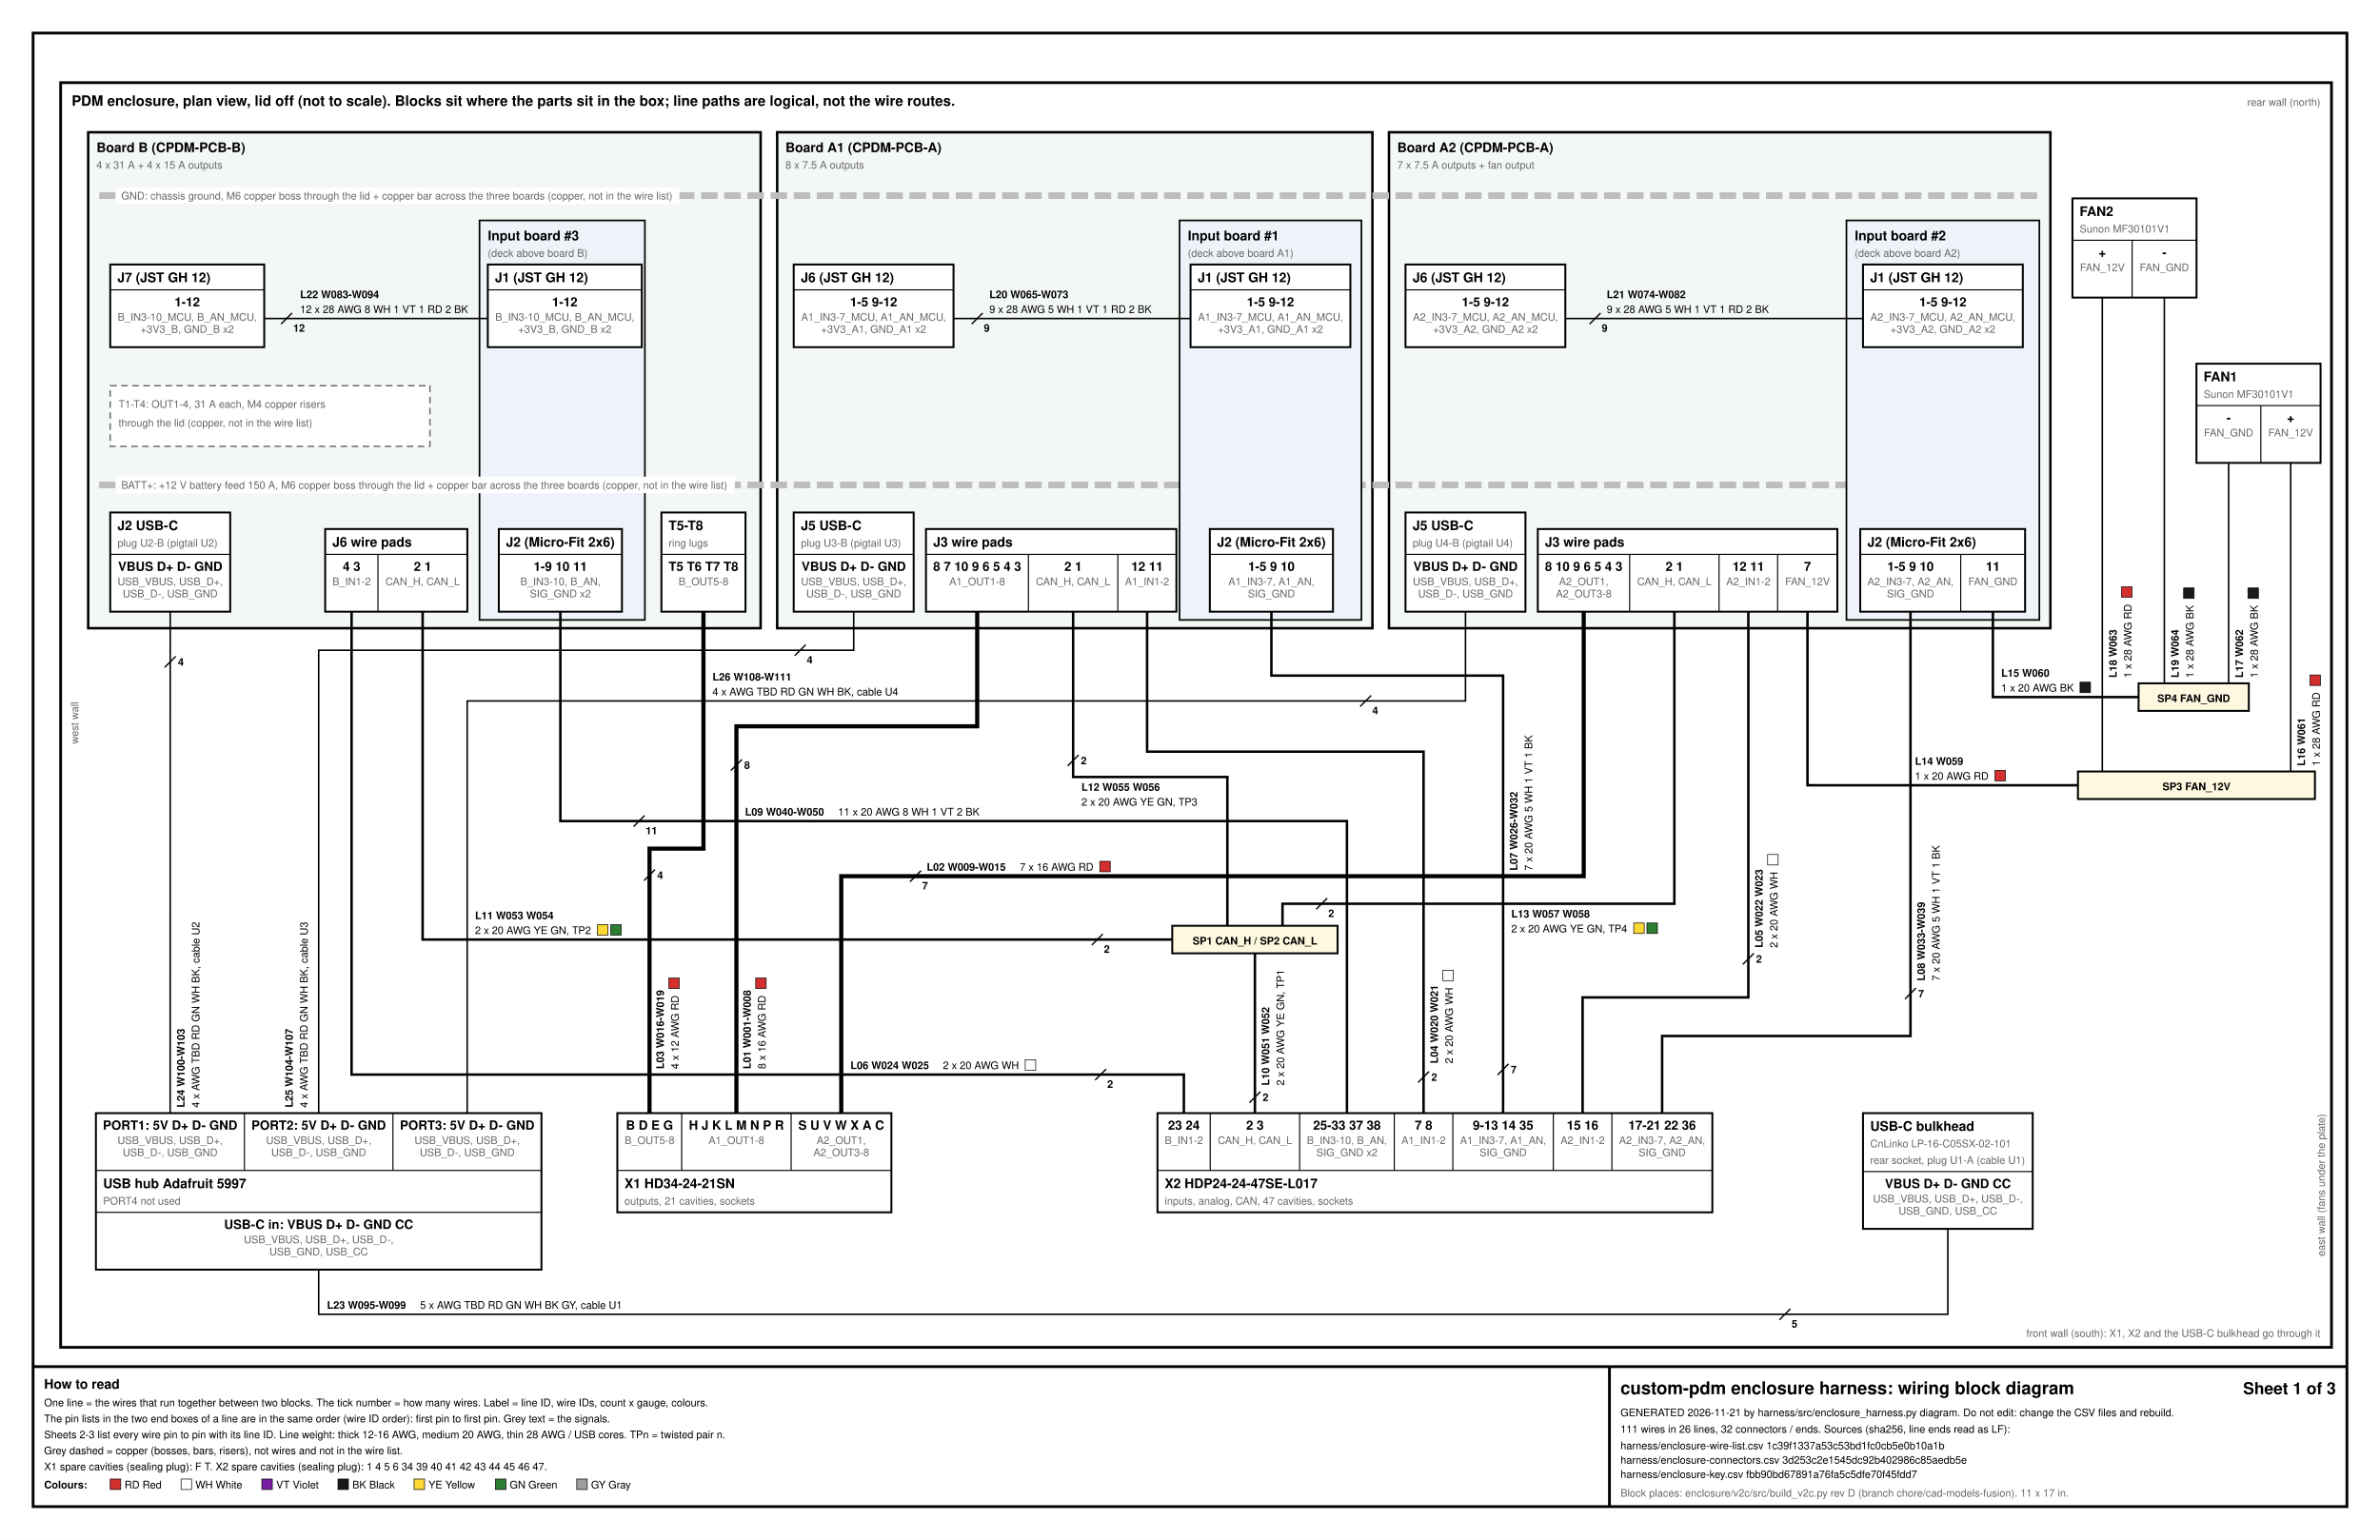
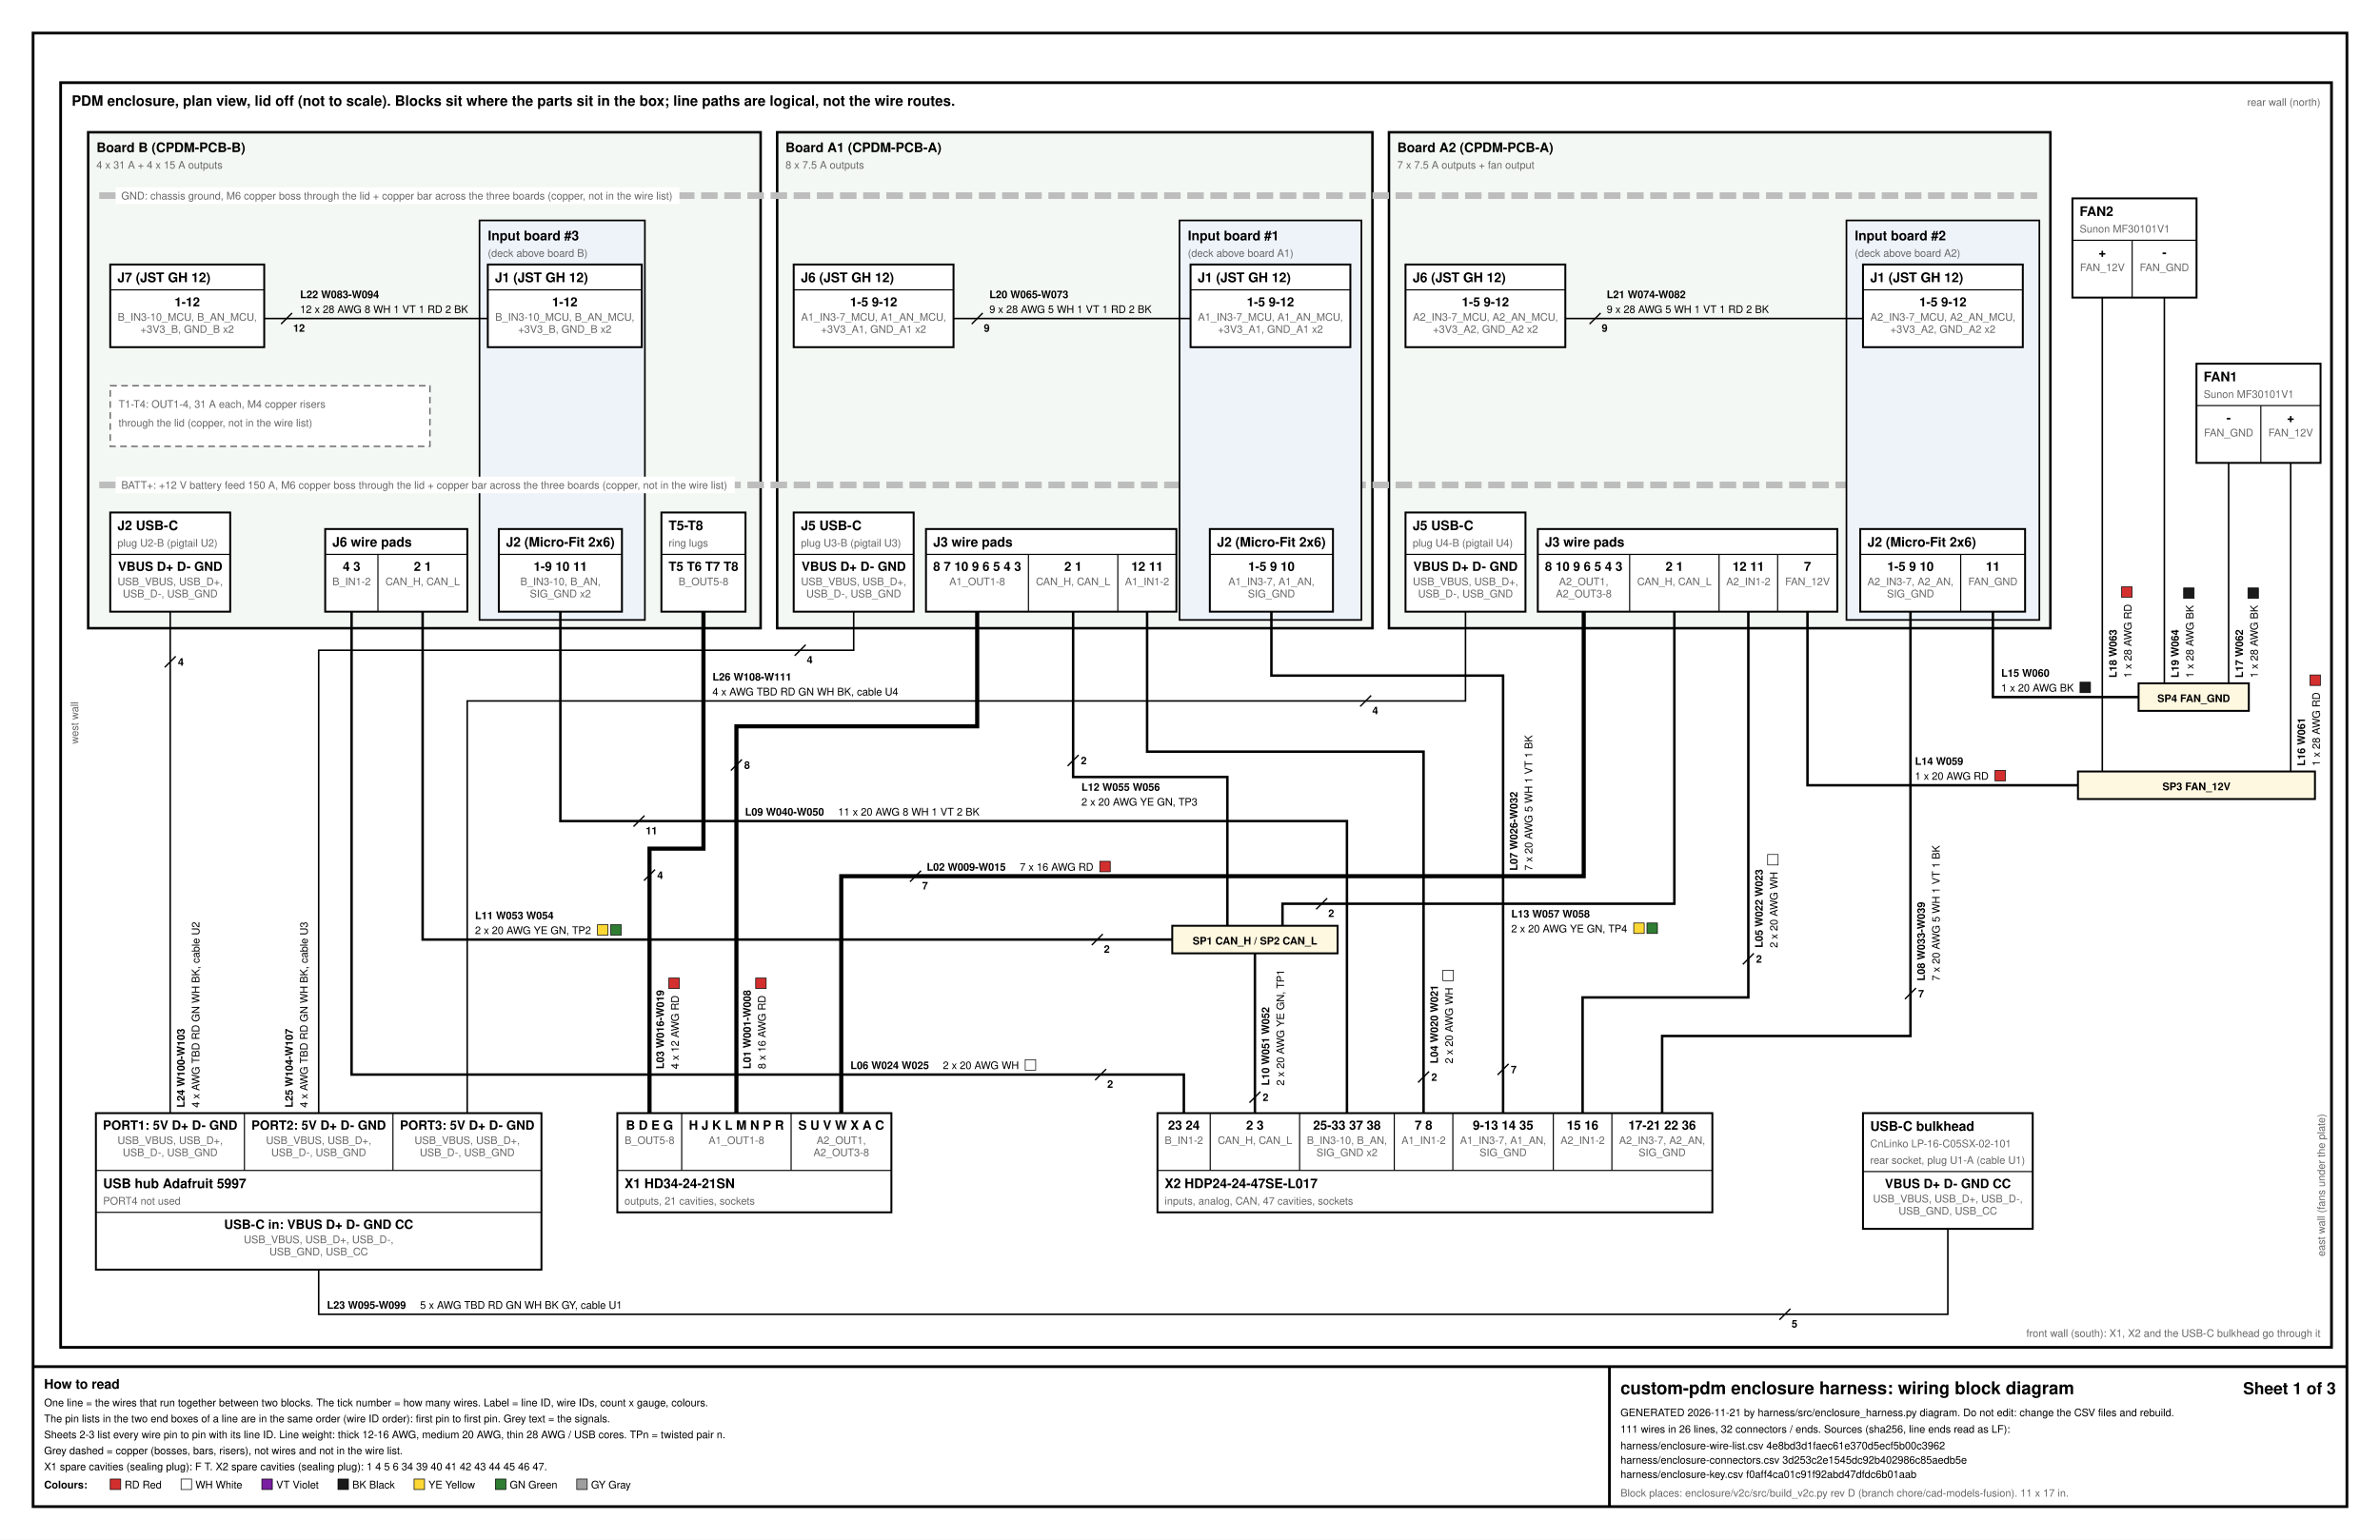
<svg xmlns="http://www.w3.org/2000/svg" width="17in" height="11in" viewBox="0 0 431.8 279.4" font-family="Helvetica, Arial, sans-serif">
  <rect x="0" y="0" width="431.8" height="279.4" fill="#ffffff" />
  <rect x="11" y="15" width="412" height="229.5" fill="none" stroke="#000000" stroke-width="0.5" />
  <text x="13" y="19.2" font-size="2.6" font-weight="bold">PDM enclosure, plan view, lid off (not to scale). Blocks sit where the parts sit in the box; line paths are logical, not the wire routes.</text>
  <text x="421" y="19.2" font-size="1.9" text-anchor="end" fill="#666666">rear wall (north)</text>
  <text x="421" y="242.6" font-size="1.9" text-anchor="end" fill="#666666">front wall (south): X1, X2 and the USB-C bulkhead go through it</text>
  <text x="14.2" y="135" font-size="1.9" fill="#666666" transform="rotate(-90 14.2 135)">west wall</text>
  <text x="421.8" y="228" font-size="1.9" fill="#666666" transform="rotate(-90 421.8 228)">east wall (fans under the plate)</text>
  <rect x="16" y="24" width="122" height="90" fill="#f4f8f4" stroke="#000000" stroke-width="0.45" />
  <text x="17.5" y="27.6" font-size="2.4" font-weight="bold">Board B (CPDM-PCB-B)</text>
  <text x="17.5" y="30.6" font-size="1.9" fill="#666666">4 x 31 A + 4 x 15 A outputs</text>
  <rect x="141" y="24" width="108" height="90" fill="#f4f8f4" stroke="#000000" stroke-width="0.45" />
  <text x="142.5" y="27.6" font-size="2.4" font-weight="bold">Board A1 (CPDM-PCB-A)</text>
  <text x="142.5" y="30.6" font-size="1.9" fill="#666666">8 x 7.5 A outputs</text>
  <rect x="252" y="24" width="120" height="90" fill="#f4f8f4" stroke="#000000" stroke-width="0.45" />
  <text x="253.5" y="27.6" font-size="2.4" font-weight="bold">Board A2 (CPDM-PCB-A)</text>
  <text x="253.5" y="30.6" font-size="1.9" fill="#666666">7 x 7.5 A outputs + fan output</text>
  <polyline points="18,35.5 370,35.5" fill="none" stroke="#bdbdbd" stroke-width="1.2" stroke-dasharray="3 1.2" />
  <polyline points="18,88 370,88" fill="none" stroke="#bdbdbd" stroke-width="1.2" stroke-dasharray="3 1.2" />
  <rect x="87" y="40" width="30" height="72.5" fill="#eef3fa" stroke="#000000" stroke-width="0.3" />
  <text x="88.5" y="43.6" font-size="2.4" font-weight="bold">Input board #3</text>
  <text x="88.5" y="46.6" font-size="1.9" fill="#666666">(deck above board B)</text>
  <rect x="214" y="40" width="33" height="72.5" fill="#eef3fa" stroke="#000000" stroke-width="0.3" />
  <text x="215.5" y="43.6" font-size="2.4" font-weight="bold">Input board #1</text>
  <text x="215.5" y="46.6" font-size="1.9" fill="#666666">(deck above board A1)</text>
  <rect x="335" y="40" width="35" height="72.5" fill="#eef3fa" stroke="#000000" stroke-width="0.3" />
  <text x="336.5" y="43.6" font-size="2.4" font-weight="bold">Input board #2</text>
  <text x="336.5" y="46.6" font-size="1.9" fill="#666666">(deck above board A2)</text>
  <rect x="21" y="34" width="102.269" height="3" fill="#ffffff" />
  <text x="22" y="36.2" font-size="1.9" fill="#666666">GND: chassis ground, M6 copper boss through the lid + copper bar across the three boards (copper, not in the wire list)</text>
  <rect x="21" y="86.5" width="112.308" height="3" fill="#ffffff" />
  <text x="22" y="88.7" font-size="1.9" fill="#666666">BATT+: +12 V battery feed 150 A, M6 copper boss through the lid + copper bar across the three boards (copper, not in the wire list)</text>
  <rect x="20" y="70" width="58" height="11" fill="#ffffff" stroke="#666666" stroke-width="0.25" stroke-dasharray="1.2 0.8" />
  <text x="21.5" y="74" font-size="1.9" fill="#666666">T1-T4: OUT1-4, 31 A each, M4 copper risers</text>
  <text x="21.5" y="77.4" font-size="1.9" fill="#666666">through the lid (copper, not in the wire list)</text>
  <rect x="20" y="93" width="21.765" height="18" fill="#ffffff" stroke="#000000" stroke-width="0.35" />
  <text x="21.3" y="96.2" font-size="2.4" font-weight="bold">J2 USB-C</text>
  <text x="21.3" y="99.2" font-size="1.9" fill="#666666">plug U2-B (pigtail U2)</text>
  <polyline points="20,100.6 41.765,100.6" fill="none" stroke="#000000" stroke-width="0.2" />
  <text x="30.883" y="103.6" font-size="2.3" text-anchor="middle" font-weight="bold">VBUS D+ D- GND</text>
  <text x="30.883" y="106.2" font-size="1.9" text-anchor="middle" fill="#666666">USB_VBUS, USB_D+,</text>
  <text x="30.883" y="108.4" font-size="1.9" text-anchor="middle" fill="#666666">USB_D-, USB_GND</text>
  <rect x="59" y="96" width="25.788" height="15" fill="#ffffff" stroke="#000000" stroke-width="0.35" />
  <text x="60.3" y="99.2" font-size="2.4" font-weight="bold">J6 wire pads</text>
  <polyline points="59,100.6 84.788,100.6" fill="none" stroke="#000000" stroke-width="0.2" />
  <text x="63.785" y="103.6" font-size="2.3" text-anchor="middle" font-weight="bold">4 3</text>
  <text x="63.785" y="106.2" font-size="1.9" text-anchor="middle" fill="#666666">B_IN1-2</text>
  <polyline points="68.569,100.6 68.569,111" fill="none" stroke="#000000" stroke-width="0.2" />
  <text x="76.679" y="103.6" font-size="2.3" text-anchor="middle" font-weight="bold">2 1</text>
  <text x="76.679" y="106.2" font-size="1.9" text-anchor="middle" fill="#666666">CAN_H, CAN_L</text>
  <rect x="20" y="48" width="27.938" height="15" fill="#ffffff" stroke="#000000" stroke-width="0.35" />
  <text x="21.3" y="51.2" font-size="2.4" font-weight="bold">J7 (JST GH 12)</text>
  <polyline points="20,52.6 47.938,52.6" fill="none" stroke="#000000" stroke-width="0.2" />
  <text x="33.969" y="55.6" font-size="2.3" text-anchor="middle" font-weight="bold">1-12</text>
  <text x="33.969" y="58.2" font-size="1.9" text-anchor="middle" fill="#666666">B_IN3-10_MCU, B_AN_MCU,</text>
  <text x="33.969" y="60.4" font-size="1.9" text-anchor="middle" fill="#666666">+3V3_B, GND_B x2</text>
  <rect x="88.5" y="48" width="27.938" height="15" fill="#ffffff" stroke="#000000" stroke-width="0.35" />
  <text x="89.8" y="51.2" font-size="2.4" font-weight="bold">J1 (JST GH 12)</text>
  <polyline points="88.5,52.6 116.438,52.6" fill="none" stroke="#000000" stroke-width="0.2" />
  <text x="102.469" y="55.6" font-size="2.3" text-anchor="middle" font-weight="bold">1-12</text>
  <text x="102.469" y="58.2" font-size="1.9" text-anchor="middle" fill="#666666">B_IN3-10_MCU, B_AN_MCU,</text>
  <text x="102.469" y="60.4" font-size="1.9" text-anchor="middle" fill="#666666">+3V3_B, GND_B x2</text>
  <rect x="90.5" y="96" width="22.338" height="15" fill="#ffffff" stroke="#000000" stroke-width="0.35" />
  <text x="91.8" y="99.2" font-size="2.4" font-weight="bold">J2 (Micro-Fit 2x6)</text>
  <polyline points="90.5,100.6 112.838,100.6" fill="none" stroke="#000000" stroke-width="0.2" />
  <text x="101.669" y="103.6" font-size="2.3" text-anchor="middle" font-weight="bold">1-9 10 11</text>
  <text x="101.669" y="106.2" font-size="1.9" text-anchor="middle" fill="#666666">B_IN3-10, B_AN,</text>
  <text x="101.669" y="108.4" font-size="1.9" text-anchor="middle" fill="#666666">SIG_GND x2</text>
  <rect x="120" y="93" width="15.255" height="18" fill="#ffffff" stroke="#000000" stroke-width="0.35" />
  <text x="121.3" y="96.2" font-size="2.4" font-weight="bold">T5-T8</text>
  <text x="121.3" y="99.2" font-size="1.9" fill="#666666">ring lugs</text>
  <polyline points="120,100.6 135.255,100.6" fill="none" stroke="#000000" stroke-width="0.2" />
  <text x="127.627" y="103.6" font-size="2.3" text-anchor="middle" font-weight="bold">T5 T6 T7 T8</text>
  <text x="127.627" y="106.2" font-size="1.9" text-anchor="middle" fill="#666666">B_OUT5-8</text>
  <rect x="144" y="93" width="21.765" height="18" fill="#ffffff" stroke="#000000" stroke-width="0.35" />
  <text x="145.3" y="96.2" font-size="2.4" font-weight="bold">J5 USB-C</text>
  <text x="145.3" y="99.2" font-size="1.9" fill="#666666">plug U3-B (pigtail U3)</text>
  <polyline points="144,100.6 165.765,100.6" fill="none" stroke="#000000" stroke-width="0.2" />
  <text x="154.883" y="103.6" font-size="2.3" text-anchor="middle" font-weight="bold">VBUS D+ D- GND</text>
  <text x="154.883" y="106.2" font-size="1.9" text-anchor="middle" fill="#666666">USB_VBUS, USB_D+,</text>
  <text x="154.883" y="108.4" font-size="1.9" text-anchor="middle" fill="#666666">USB_D-, USB_GND</text>
  <rect x="168" y="96" width="45.43" height="15" fill="#ffffff" stroke="#000000" stroke-width="0.35" />
  <text x="169.3" y="99.2" font-size="2.4" font-weight="bold">J3 wire pads</text>
  <polyline points="168,100.6 213.43,100.6" fill="none" stroke="#000000" stroke-width="0.2" />
  <text x="177.292" y="103.6" font-size="2.3" text-anchor="middle" font-weight="bold">8 7 10 9 6 5 4 3</text>
  <text x="177.292" y="106.2" font-size="1.9" text-anchor="middle" fill="#666666">A1_OUT1-8</text>
  <polyline points="186.585,100.6 186.585,111" fill="none" stroke="#000000" stroke-width="0.2" />
  <text x="194.695" y="103.6" font-size="2.3" text-anchor="middle" font-weight="bold">2 1</text>
  <text x="194.695" y="106.2" font-size="1.9" text-anchor="middle" fill="#666666">CAN_H, CAN_L</text>
  <polyline points="202.804,100.6 202.804,111" fill="none" stroke="#000000" stroke-width="0.2" />
  <text x="208.117" y="103.6" font-size="2.3" text-anchor="middle" font-weight="bold">12 11</text>
  <text x="208.117" y="106.2" font-size="1.9" text-anchor="middle" fill="#666666">A1_IN1-2</text>
  <rect x="144" y="48" width="28.995" height="15" fill="#ffffff" stroke="#000000" stroke-width="0.35" />
  <text x="145.3" y="51.2" font-size="2.4" font-weight="bold">J6 (JST GH 12)</text>
  <polyline points="144,52.6 172.995,52.6" fill="none" stroke="#000000" stroke-width="0.2" />
  <text x="158.497" y="55.6" font-size="2.3" text-anchor="middle" font-weight="bold">1-5 9-12</text>
  <text x="158.497" y="58.2" font-size="1.9" text-anchor="middle" fill="#666666">A1_IN3-7_MCU, A1_AN_MCU,</text>
  <text x="158.497" y="60.4" font-size="1.9" text-anchor="middle" fill="#666666">+3V3_A1, GND_A1 x2</text>
  <rect x="216" y="48" width="28.995" height="15" fill="#ffffff" stroke="#000000" stroke-width="0.35" />
  <text x="217.3" y="51.2" font-size="2.4" font-weight="bold">J1 (JST GH 12)</text>
  <polyline points="216,52.6 244.995,52.6" fill="none" stroke="#000000" stroke-width="0.2" />
  <text x="230.497" y="55.6" font-size="2.3" text-anchor="middle" font-weight="bold">1-5 9-12</text>
  <text x="230.497" y="58.2" font-size="1.9" text-anchor="middle" fill="#666666">A1_IN3-7_MCU, A1_AN_MCU,</text>
  <text x="230.497" y="60.4" font-size="1.9" text-anchor="middle" fill="#666666">+3V3_A1, GND_A1 x2</text>
  <rect x="219.5" y="96" width="22.338" height="15" fill="#ffffff" stroke="#000000" stroke-width="0.35" />
  <text x="220.8" y="99.2" font-size="2.4" font-weight="bold">J2 (Micro-Fit 2x6)</text>
  <polyline points="219.5,100.6 241.838,100.6" fill="none" stroke="#000000" stroke-width="0.2" />
  <text x="230.669" y="103.6" font-size="2.3" text-anchor="middle" font-weight="bold">1-5 9 10</text>
  <text x="230.669" y="106.2" font-size="1.9" text-anchor="middle" fill="#666666">A1_IN3-7, A1_AN,</text>
  <text x="230.669" y="108.4" font-size="1.9" text-anchor="middle" fill="#666666">SIG_GND</text>
  <rect x="255" y="93" width="21.765" height="18" fill="#ffffff" stroke="#000000" stroke-width="0.35" />
  <text x="256.3" y="96.2" font-size="2.4" font-weight="bold">J5 USB-C</text>
  <text x="256.3" y="99.2" font-size="1.9" fill="#666666">plug U4-B (pigtail U4)</text>
  <polyline points="255,100.6 276.765,100.6" fill="none" stroke="#000000" stroke-width="0.2" />
  <text x="265.883" y="103.6" font-size="2.3" text-anchor="middle" font-weight="bold">VBUS D+ D- GND</text>
  <text x="265.883" y="106.2" font-size="1.9" text-anchor="middle" fill="#666666">USB_VBUS, USB_D+,</text>
  <text x="265.883" y="108.4" font-size="1.9" text-anchor="middle" fill="#666666">USB_D-, USB_GND</text>
  <rect x="279" y="96" width="54.348" height="15" fill="#ffffff" stroke="#000000" stroke-width="0.35" />
  <text x="280.3" y="99.2" font-size="2.4" font-weight="bold">J3 wire pads</text>
  <polyline points="279,100.6 333.348,100.6" fill="none" stroke="#000000" stroke-width="0.2" />
  <text x="287.333" y="103.6" font-size="2.3" text-anchor="middle" font-weight="bold">8 10 9 6 5 4 3</text>
  <text x="287.333" y="106.2" font-size="1.9" text-anchor="middle" fill="#666666">A2_OUT1,</text>
  <text x="287.333" y="108.4" font-size="1.9" text-anchor="middle" fill="#666666">A2_OUT3-8</text>
  <polyline points="295.667,100.6 295.667,111" fill="none" stroke="#000000" stroke-width="0.2" />
  <text x="303.776" y="103.6" font-size="2.3" text-anchor="middle" font-weight="bold">2 1</text>
  <text x="303.776" y="106.2" font-size="1.9" text-anchor="middle" fill="#666666">CAN_H, CAN_L</text>
  <polyline points="311.886,100.6 311.886,111" fill="none" stroke="#000000" stroke-width="0.2" />
  <text x="317.199" y="103.6" font-size="2.3" text-anchor="middle" font-weight="bold">12 11</text>
  <text x="317.199" y="106.2" font-size="1.9" text-anchor="middle" fill="#666666">A2_IN1-2</text>
  <polyline points="322.512,100.6 322.512,111" fill="none" stroke="#000000" stroke-width="0.2" />
  <text x="327.93" y="103.6" font-size="2.3" text-anchor="middle" font-weight="bold">7</text>
  <text x="327.93" y="106.2" font-size="1.9" text-anchor="middle" fill="#666666">FAN_12V</text>
  <rect x="255" y="48" width="28.995" height="15" fill="#ffffff" stroke="#000000" stroke-width="0.35" />
  <text x="256.3" y="51.2" font-size="2.4" font-weight="bold">J6 (JST GH 12)</text>
  <polyline points="255,52.6 283.995,52.6" fill="none" stroke="#000000" stroke-width="0.2" />
  <text x="269.497" y="55.6" font-size="2.3" text-anchor="middle" font-weight="bold">1-5 9-12</text>
  <text x="269.497" y="58.2" font-size="1.9" text-anchor="middle" fill="#666666">A2_IN3-7_MCU, A2_AN_MCU,</text>
  <text x="269.497" y="60.4" font-size="1.9" text-anchor="middle" fill="#666666">+3V3_A2, GND_A2 x2</text>
  <rect x="338" y="48" width="28.995" height="15" fill="#ffffff" stroke="#000000" stroke-width="0.35" />
  <text x="339.3" y="51.2" font-size="2.4" font-weight="bold">J1 (JST GH 12)</text>
  <polyline points="338,52.6 366.995,52.6" fill="none" stroke="#000000" stroke-width="0.2" />
  <text x="352.497" y="55.6" font-size="2.3" text-anchor="middle" font-weight="bold">1-5 9-12</text>
  <text x="352.497" y="58.2" font-size="1.9" text-anchor="middle" fill="#666666">A2_IN3-7_MCU, A2_AN_MCU,</text>
  <text x="352.497" y="60.4" font-size="1.9" text-anchor="middle" fill="#666666">+3V3_A2, GND_A2 x2</text>
  <rect x="337.5" y="96" width="29.908" height="15" fill="#ffffff" stroke="#000000" stroke-width="0.35" />
  <text x="338.8" y="99.2" font-size="2.4" font-weight="bold">J2 (Micro-Fit 2x6)</text>
  <polyline points="337.5,100.6 367.408,100.6" fill="none" stroke="#000000" stroke-width="0.2" />
  <text x="346.615" y="103.6" font-size="2.3" text-anchor="middle" font-weight="bold">1-5 9 10</text>
  <text x="346.615" y="106.2" font-size="1.9" text-anchor="middle" fill="#666666">A2_IN3-7, A2_AN,</text>
  <text x="346.615" y="108.4" font-size="1.9" text-anchor="middle" fill="#666666">SIG_GND</text>
  <polyline points="355.729,100.6 355.729,111" fill="none" stroke="#000000" stroke-width="0.2" />
  <text x="361.568" y="103.6" font-size="2.3" text-anchor="middle" font-weight="bold">11</text>
  <text x="361.568" y="106.2" font-size="1.9" text-anchor="middle" fill="#666666">FAN_GND</text>
  <rect x="17.4" y="202" width="80.837" height="28.4" fill="#ffffff" stroke="#000000" stroke-width="0.35" />
  <text x="18.7" y="215.6" font-size="2.4" font-weight="bold">USB hub Adafruit 5997</text>
  <text x="18.7" y="218.6" font-size="1.9" fill="#666666">PORT4 not used</text>
  <polyline points="17.4,212.4 98.237,212.4" fill="none" stroke="#000000" stroke-width="0.2" />
  <text x="30.873" y="205" font-size="2.3" text-anchor="middle" font-weight="bold">PORT1: 5V D+ D- GND</text>
  <text x="30.873" y="207.6" font-size="1.9" text-anchor="middle" fill="#666666">USB_VBUS, USB_D+,</text>
  <text x="30.873" y="209.8" font-size="1.9" text-anchor="middle" fill="#666666">USB_D-, USB_GND</text>
  <polyline points="44.346,202 44.346,212.4" fill="none" stroke="#000000" stroke-width="0.2" />
  <text x="57.818" y="205" font-size="2.3" text-anchor="middle" font-weight="bold">PORT2: 5V D+ D- GND</text>
  <text x="57.818" y="207.6" font-size="1.9" text-anchor="middle" fill="#666666">USB_VBUS, USB_D+,</text>
  <text x="57.818" y="209.8" font-size="1.9" text-anchor="middle" fill="#666666">USB_D-, USB_GND</text>
  <polyline points="71.291,202 71.291,212.4" fill="none" stroke="#000000" stroke-width="0.2" />
  <text x="84.764" y="205" font-size="2.3" text-anchor="middle" font-weight="bold">PORT3: 5V D+ D- GND</text>
  <text x="84.764" y="207.6" font-size="1.9" text-anchor="middle" fill="#666666">USB_VBUS, USB_D+,</text>
  <text x="84.764" y="209.8" font-size="1.9" text-anchor="middle" fill="#666666">USB_D-, USB_GND</text>
  <polyline points="17.4,220 98.237,220" fill="none" stroke="#000000" stroke-width="0.2" />
  <text x="57.818" y="223" font-size="2.3" text-anchor="middle" font-weight="bold">USB-C in: VBUS D+ D- GND CC</text>
  <text x="57.818" y="225.6" font-size="1.9" text-anchor="middle" fill="#666666">USB_VBUS, USB_D+, USB_D-,</text>
  <text x="57.818" y="227.8" font-size="1.9" text-anchor="middle" fill="#666666">USB_GND, USB_CC</text>
  <rect x="112" y="202" width="49.724" height="18" fill="#ffffff" stroke="#000000" stroke-width="0.35" />
  <text x="113.3" y="215.6" font-size="2.4" font-weight="bold">X1  HD34-24-21SN</text>
  <text x="113.3" y="218.6" font-size="1.9" fill="#666666">outputs, 21 cavities, sockets</text>
  <polyline points="112,212.4 161.724,212.4" fill="none" stroke="#000000" stroke-width="0.2" />
  <text x="117.84" y="205" font-size="2.3" text-anchor="middle" font-weight="bold">B D E G</text>
  <text x="117.84" y="207.6" font-size="1.9" text-anchor="middle" fill="#666666">B_OUT5-8</text>
  <polyline points="123.68,202 123.68,212.4" fill="none" stroke="#000000" stroke-width="0.2" />
  <text x="133.606" y="205" font-size="2.3" text-anchor="middle" font-weight="bold">H J K L M N P R</text>
  <text x="133.606" y="207.6" font-size="1.9" text-anchor="middle" fill="#666666">A1_OUT1-8</text>
  <polyline points="143.532,202 143.532,212.4" fill="none" stroke="#000000" stroke-width="0.2" />
  <text x="152.628" y="205" font-size="2.3" text-anchor="middle" font-weight="bold">S U V W X A C</text>
  <text x="152.628" y="207.6" font-size="1.9" text-anchor="middle" fill="#666666">A2_OUT1,</text>
  <text x="152.628" y="209.8" font-size="1.9" text-anchor="middle" fill="#666666">A2_OUT3-8</text>
  <rect x="210" y="202" width="100.671" height="18" fill="#ffffff" stroke="#000000" stroke-width="0.35" />
  <text x="211.3" y="215.6" font-size="2.4" font-weight="bold">X2  HDP24-24-47SE-L017</text>
  <text x="211.3" y="218.6" font-size="1.9" fill="#666666">inputs, analog, CAN, 47 cavities, sockets</text>
  <polyline points="210,212.4 310.671,212.4" fill="none" stroke="#000000" stroke-width="0.2" />
  <text x="214.785" y="205" font-size="2.3" text-anchor="middle" font-weight="bold">23 24</text>
  <text x="214.785" y="207.6" font-size="1.9" text-anchor="middle" fill="#666666">B_IN1-2</text>
  <polyline points="219.569,202 219.569,212.4" fill="none" stroke="#000000" stroke-width="0.2" />
  <text x="227.679" y="205" font-size="2.3" text-anchor="middle" font-weight="bold">2 3</text>
  <text x="227.679" y="207.6" font-size="1.9" text-anchor="middle" fill="#666666">CAN_H, CAN_L</text>
  <polyline points="235.788,202 235.788,212.4" fill="none" stroke="#000000" stroke-width="0.2" />
  <text x="244.375" y="205" font-size="2.3" text-anchor="middle" font-weight="bold">25-33 37 38</text>
  <text x="244.375" y="207.6" font-size="1.9" text-anchor="middle" fill="#666666">B_IN3-10, B_AN,</text>
  <text x="244.375" y="209.8" font-size="1.9" text-anchor="middle" fill="#666666">SIG_GND x2</text>
  <polyline points="252.961,202 252.961,212.4" fill="none" stroke="#000000" stroke-width="0.2" />
  <text x="258.274" y="205" font-size="2.3" text-anchor="middle" font-weight="bold">7 8</text>
  <text x="258.274" y="207.6" font-size="1.9" text-anchor="middle" fill="#666666">A1_IN1-2</text>
  <polyline points="263.587,202 263.587,212.4" fill="none" stroke="#000000" stroke-width="0.2" />
  <text x="272.702" y="205" font-size="2.3" text-anchor="middle" font-weight="bold">9-13 14 35</text>
  <text x="272.702" y="207.6" font-size="1.9" text-anchor="middle" fill="#666666">A1_IN3-7, A1_AN,</text>
  <text x="272.702" y="209.8" font-size="1.9" text-anchor="middle" fill="#666666">SIG_GND</text>
  <polyline points="281.816,202 281.816,212.4" fill="none" stroke="#000000" stroke-width="0.2" />
  <text x="287.129" y="205" font-size="2.3" text-anchor="middle" font-weight="bold">15 16</text>
  <text x="287.129" y="207.6" font-size="1.9" text-anchor="middle" fill="#666666">A2_IN1-2</text>
  <polyline points="292.442,202 292.442,212.4" fill="none" stroke="#000000" stroke-width="0.2" />
  <text x="301.557" y="205" font-size="2.3" text-anchor="middle" font-weight="bold">17-21 22 36</text>
  <text x="301.557" y="207.6" font-size="1.9" text-anchor="middle" fill="#666666">A2_IN3-7, A2_AN,</text>
  <text x="301.557" y="209.8" font-size="1.9" text-anchor="middle" fill="#666666">SIG_GND</text>
  <rect x="338" y="202" width="30.792" height="21" fill="#ffffff" stroke="#000000" stroke-width="0.35" />
  <text x="339.3" y="205.2" font-size="2.4" font-weight="bold">USB-C bulkhead</text>
  <text x="339.3" y="208.2" font-size="1.9" fill="#666666">CnLinko LP-16-C05SX-02-101</text>
  <text x="339.3" y="211.2" font-size="1.9" fill="#666666">rear socket, plug U1-A (cable U1)</text>
  <polyline points="338,212.6 368.792,212.6" fill="none" stroke="#000000" stroke-width="0.2" />
  <text x="353.396" y="215.6" font-size="2.3" text-anchor="middle" font-weight="bold">VBUS D+ D- GND CC</text>
  <text x="353.396" y="218.2" font-size="1.9" text-anchor="middle" fill="#666666">USB_VBUS, USB_D+, USB_D-,</text>
  <text x="353.396" y="220.4" font-size="1.9" text-anchor="middle" fill="#666666">USB_GND, USB_CC</text>
  <rect x="376" y="36" width="22.515" height="18" fill="#ffffff" stroke="#000000" stroke-width="0.35" />
  <text x="377.3" y="39.2" font-size="2.4" font-weight="bold">FAN2</text>
  <text x="377.3" y="42.2" font-size="1.9" fill="#666666">Sunon MF30101V1</text>
  <polyline points="376,43.6 398.515,43.6" fill="none" stroke="#000000" stroke-width="0.2" />
  <text x="381.418" y="46.6" font-size="2.3" text-anchor="middle" font-weight="bold">+</text>
  <text x="381.418" y="49.2" font-size="1.9" text-anchor="middle" fill="#666666">FAN_12V</text>
  <polyline points="386.837,43.6 386.837,54" fill="none" stroke="#000000" stroke-width="0.2" />
  <text x="392.676" y="46.6" font-size="2.3" text-anchor="middle" font-weight="bold">-</text>
  <text x="392.676" y="49.2" font-size="1.9" text-anchor="middle" fill="#666666">FAN_GND</text>
  <rect x="398.5" y="66" width="22.515" height="18" fill="#ffffff" stroke="#000000" stroke-width="0.35" />
  <text x="399.8" y="69.2" font-size="2.4" font-weight="bold">FAN1</text>
  <text x="399.8" y="72.2" font-size="1.9" fill="#666666">Sunon MF30101V1</text>
  <polyline points="398.5,73.6 421.015,73.6" fill="none" stroke="#000000" stroke-width="0.2" />
  <text x="404.339" y="76.6" font-size="2.3" text-anchor="middle" font-weight="bold">-</text>
  <text x="404.339" y="79.2" font-size="1.9" text-anchor="middle" fill="#666666">FAN_GND</text>
  <polyline points="410.178,73.6 410.178,84" fill="none" stroke="#000000" stroke-width="0.2" />
  <text x="415.596" y="76.6" font-size="2.3" text-anchor="middle" font-weight="bold">+</text>
  <text x="415.596" y="79.2" font-size="1.9" text-anchor="middle" fill="#666666">FAN_12V</text>
  <rect x="212.68" y="168" width="30" height="5" fill="#fff8e1" stroke="#000000" stroke-width="0.35" />
  <text x="227.68" y="171.4" font-size="1.9" text-anchor="middle" font-weight="bold">SP1 CAN_H / SP2 CAN_L</text>
  <rect x="388" y="124" width="20" height="5" fill="#fff8e1" stroke="#000000" stroke-width="0.35" />
  <text x="398" y="127.4" font-size="1.9" text-anchor="middle" font-weight="bold">SP4 FAN_GND</text>
  <rect x="377" y="140" width="43" height="5" fill="#fff8e1" stroke="#000000" stroke-width="0.35" />
  <text x="398.5" y="143.4" font-size="1.9" text-anchor="middle" font-weight="bold">SP3 FAN_12V</text>
  <g id="L15" class="wires" data-wires="W060" data-from="IN2-J2" data-to="SP4">
    <polyline points="361.568,111 361.568,126.5 388,126.5" fill="none" stroke="#000000" stroke-width="0.45" />
    <text x="363.068" y="122.8" font-size="1.9" font-weight="bold">L15  W060</text>
    <text x="363.068" y="125.5" font-size="1.9">1 x 20 AWG BK</text>
    <rect x="377.374" y="123.8" width="1.9" height="1.9" fill="#1a1a1a" stroke="#000000" stroke-width="0.12" />
  </g>
  <g id="L10" class="wires" data-wires="W051 W052" data-from="X2" data-to="SP1+SP2">
    <polyline points="227.679,202 227.679,173" fill="none" stroke="#000000" stroke-width="0.45" />
    <polyline points="226.679,200.1 228.679,198.1" fill="none" stroke="#000000" stroke-width="0.25" />
    <text x="229.079" y="199.8" font-size="1.9" font-weight="bold">2</text>
    <text x="230.279" y="197" font-size="1.9" font-weight="bold" transform="rotate(-90 230.279 197)">L10  W051 W052</text>
    <text x="232.979" y="197" font-size="1.9" transform="rotate(-90 232.979 197)">2 x 20 AWG YE GN, TP1</text>
  </g>
  <g id="L12" class="wires" data-wires="W055 W056" data-from="SP1+SP2" data-to="A1-J3">
    <polyline points="222.68,168 222.68,141 194.695,141 194.695,111" fill="none" stroke="#000000" stroke-width="0.45" />
    <polyline points="193.695,139 195.695,137" fill="none" stroke="#000000" stroke-width="0.25" />
    <text x="196.095" y="138.7" font-size="1.9" font-weight="bold">2</text>
    <text x="196.195" y="143.5" font-size="1.9" font-weight="bold">L12  W055 W056</text>
    <text x="196.195" y="146.2" font-size="1.9">2 x 20 AWG YE GN, TP3</text>
  </g>
  <g id="L17" class="wires" data-wires="W062" data-from="FAN1" data-to="SP4">
    <polyline points="404.339,84 404.339,124" fill="none" stroke="#000000" stroke-width="0.28" />
    <text x="406.939" y="123" font-size="1.9" font-weight="bold" transform="rotate(-90 406.939 123)">L17  W062</text>
    <text x="409.639" y="123" font-size="1.9" transform="rotate(-90 409.639 123)">1 x 28 AWG BK</text>
    <rect x="407.839" y="106.694" width="1.9" height="1.9" fill="#1a1a1a" stroke="#000000" stroke-width="0.12" />
  </g>
  <g id="L22" class="wires" data-wires="W083 W084 W085 W086 W087 W088 W089 W090 W091 W092 W093 W094" data-from="B-J7" data-to="IN3-J1">
    <polyline points="47.938,57.8 88.5,57.8" fill="none" stroke="#000000" stroke-width="0.28" />
    <polyline points="50.995,58.8 52.995,56.8" fill="none" stroke="#000000" stroke-width="0.25" />
    <text x="53.195" y="60.2" font-size="1.9" font-weight="bold">12</text>
    <text x="54.438" y="54.1" font-size="1.9" font-weight="bold">L22  W083-W094</text>
    <text x="54.438" y="56.8" font-size="1.9">12 x 28 AWG 8 WH 1 VT 1 RD 2 BK</text>
  </g>
  <g id="L20" class="wires" data-wires="W065 W066 W067 W068 W069 W070 W071 W072 W073" data-from="A1-J6" data-to="IN1-J1">
    <polyline points="172.995,57.8 216,57.8" fill="none" stroke="#000000" stroke-width="0.28" />
    <polyline points="176.295,58.8 178.295,56.8" fill="none" stroke="#000000" stroke-width="0.25" />
    <text x="178.495" y="60.2" font-size="1.9" font-weight="bold">9</text>
    <text x="179.495" y="54.1" font-size="1.9" font-weight="bold">L20  W065-W073</text>
    <text x="179.495" y="56.8" font-size="1.9">9 x 28 AWG 5 WH 1 VT 1 RD 2 BK</text>
  </g>
  <g id="L03" class="wires" data-wires="W016 W017 W018 W019" data-from="B-T5..T8" data-to="X1">
    <polyline points="127.627,111 127.627,154 117.84,154 117.84,202" fill="none" stroke="#000000" stroke-width="0.75" />
    <polyline points="116.84,159.8 118.84,157.8" fill="none" stroke="#000000" stroke-width="0.25" />
    <text x="119.24" y="159.5" font-size="1.9" font-weight="bold">4</text>
    <text x="120.44" y="194" font-size="1.9" font-weight="bold" transform="rotate(-90 120.44 194)">L03  W016-W019</text>
    <text x="123.14" y="194" font-size="1.9" transform="rotate(-90 123.14 194)">4 x 12 AWG RD</text>
    <rect x="121.34" y="177.485" width="1.9" height="1.9" fill="#d32f2f" stroke="#000000" stroke-width="0.12" />
  </g>
  <g id="L14" class="wires" data-wires="W059" data-from="A2-J3" data-to="SP3">
    <polyline points="327.93,111 327.93,142.5 377,142.5" fill="none" stroke="#000000" stroke-width="0.45" />
    <text x="347.43" y="138.8" font-size="1.9" font-weight="bold">L14  W059</text>
    <text x="347.43" y="141.5" font-size="1.9">1 x 20 AWG RD</text>
    <rect x="361.945" y="139.8" width="1.9" height="1.9" fill="#d32f2f" stroke="#000000" stroke-width="0.12" />
  </g>
  <g id="L21" class="wires" data-wires="W074 W075 W076 W077 W078 W079 W080 W081 W082" data-from="A2-J6" data-to="IN2-J1">
    <polyline points="283.995,57.8 338,57.8" fill="none" stroke="#000000" stroke-width="0.28" />
    <polyline points="288.395,58.8 290.395,56.8" fill="none" stroke="#000000" stroke-width="0.25" />
    <text x="290.595" y="60.2" font-size="1.9" font-weight="bold">9</text>
    <text x="291.495" y="54.1" font-size="1.9" font-weight="bold">L21  W074-W082</text>
    <text x="291.495" y="56.8" font-size="1.9">9 x 28 AWG 5 WH 1 VT 1 RD 2 BK</text>
  </g>
  <g id="L16" class="wires" data-wires="W061" data-from="SP3" data-to="FAN1">
    <polyline points="415.596,140 415.596,84" fill="none" stroke="#000000" stroke-width="0.28" />
    <text x="418.196" y="139" font-size="1.9" font-weight="bold" transform="rotate(-90 418.196 139)">L16  W061</text>
    <text x="420.896" y="139" font-size="1.9" transform="rotate(-90 420.896 139)">1 x 28 AWG RD</text>
    <rect x="419.096" y="122.485" width="1.9" height="1.9" fill="#d32f2f" stroke="#000000" stroke-width="0.12" />
  </g>
  <g id="L04" class="wires" data-wires="W020 W021" data-from="X2" data-to="A1-J3">
    <polyline points="258.274,202 258.274,136.4 208.117,136.4 208.117,111" fill="none" stroke="#000000" stroke-width="0.45" />
    <polyline points="257.274,196.44 259.274,194.44" fill="none" stroke="#000000" stroke-width="0.25" />
    <text x="259.674" y="196.14" font-size="1.9" font-weight="bold">2</text>
    <text x="260.874" y="193" font-size="1.9" font-weight="bold" transform="rotate(-90 260.874 193)">L04  W020 W021</text>
    <text x="263.574" y="193" font-size="1.9" transform="rotate(-90 263.574 193)">2 x 20 AWG WH</text>
    <rect x="261.774" y="176.064" width="1.9" height="1.9" fill="#ffffff" stroke="#000000" stroke-width="0.12" />
  </g>
  <g id="L05" class="wires" data-wires="W022 W023" data-from="X2" data-to="A2-J3">
    <polyline points="287.129,202 287.129,181 317.199,181 317.199,111" fill="none" stroke="#000000" stroke-width="0.45" />
    <polyline points="316.199,175 318.199,173" fill="none" stroke="#000000" stroke-width="0.25" />
    <text x="318.599" y="174.7" font-size="1.9" font-weight="bold">2</text>
    <text x="319.799" y="172" font-size="1.9" font-weight="bold" transform="rotate(-90 319.799 172)">L05  W022 W023</text>
    <text x="322.499" y="172" font-size="1.9" transform="rotate(-90 322.499 172)">2 x 20 AWG WH</text>
    <rect x="320.699" y="155.064" width="1.9" height="1.9" fill="#ffffff" stroke="#000000" stroke-width="0.12" />
  </g>
  <g id="L19" class="wires" data-wires="W064" data-from="FAN2" data-to="SP4">
    <polyline points="392.676,54 392.676,124" fill="none" stroke="#000000" stroke-width="0.28" />
    <text x="395.276" y="123" font-size="1.9" font-weight="bold" transform="rotate(-90 395.276 123)">L19  W064</text>
    <text x="397.976" y="123" font-size="1.9" transform="rotate(-90 397.976 123)">1 x 28 AWG BK</text>
    <rect x="396.176" y="106.694" width="1.9" height="1.9" fill="#1a1a1a" stroke="#000000" stroke-width="0.12" />
  </g>
  <g id="L01" class="wires" data-wires="W001 W002 W003 W004 W005 W006 W007 W008" data-from="A1-J3" data-to="X1">
    <polyline points="177.292,111 177.292,131.8 133.606,131.8 133.606,202" fill="none" stroke="#000000" stroke-width="0.75" />
    <polyline points="132.606,139.82 134.606,137.82" fill="none" stroke="#000000" stroke-width="0.25" />
    <text x="135.006" y="139.52" font-size="1.9" font-weight="bold">8</text>
    <text x="136.206" y="194" font-size="1.9" font-weight="bold" transform="rotate(-90 136.206 194)">L01  W001-W008</text>
    <text x="138.906" y="194" font-size="1.9" transform="rotate(-90 138.906 194)">8 x 16 AWG RD</text>
    <rect x="137.106" y="177.485" width="1.9" height="1.9" fill="#d32f2f" stroke="#000000" stroke-width="0.12" />
  </g>
  <g id="L13" class="wires" data-wires="W057 W058" data-from="SP1+SP2" data-to="A2-J3">
    <polyline points="232.68,168 232.68,164 303.776,164 303.776,111" fill="none" stroke="#000000" stroke-width="0.45" />
    <polyline points="238.79,165 240.79,163" fill="none" stroke="#000000" stroke-width="0.25" />
    <text x="240.99" y="166.4" font-size="1.9" font-weight="bold">2</text>
    <text x="274.18" y="166.5" font-size="1.9" font-weight="bold">L13  W057 W058</text>
    <text x="274.18" y="169.2" font-size="1.9">2 x 20 AWG YE GN, TP4</text>
    <rect x="296.405" y="167.5" width="1.9" height="1.9" fill="#fdd835" stroke="#000000" stroke-width="0.12" />
    <rect x="298.805" y="167.5" width="1.9" height="1.9" fill="#2e7d32" stroke="#000000" stroke-width="0.12" />
  </g>
  <g id="L08" class="wires" data-wires="W033 W034 W035 W036 W037 W038 W039" data-from="X2" data-to="IN2-J2">
    <polyline points="301.557,202 301.557,188 346.615,188 346.615,111" fill="none" stroke="#000000" stroke-width="0.45" />
    <polyline points="345.615,181.3 347.615,179.3" fill="none" stroke="#000000" stroke-width="0.25" />
    <text x="348.015" y="181" font-size="1.9" font-weight="bold">7</text>
    <text x="349.215" y="178" font-size="1.9" font-weight="bold" transform="rotate(-90 349.215 178)">L08  W033-W039</text>
    <text x="351.915" y="178" font-size="1.9" transform="rotate(-90 351.915 178)">7 x 20 AWG 5 WH 1 VT 1 BK</text>
  </g>
  <g id="L07" class="wires" data-wires="W026 W027 W028 W029 W030 W031 W032" data-from="X2" data-to="IN1-J2">
    <polyline points="272.702,202 272.702,122.6 230.669,122.6 230.669,111" fill="none" stroke="#000000" stroke-width="0.45" />
    <polyline points="271.702,195.06 273.702,193.06" fill="none" stroke="#000000" stroke-width="0.25" />
    <text x="274.102" y="194.76" font-size="1.9" font-weight="bold">7</text>
    <text x="275.302" y="158" font-size="1.9" font-weight="bold" transform="rotate(-90 275.302 158)">L07  W026-W032</text>
    <text x="278.002" y="158" font-size="1.9" transform="rotate(-90 278.002 158)">7 x 20 AWG 5 WH 1 VT 1 BK</text>
  </g>
  <g id="L18" class="wires" data-wires="W063" data-from="SP3" data-to="FAN2">
    <polyline points="381.418,140 381.418,54" fill="none" stroke="#000000" stroke-width="0.28" />
    <text x="384.018" y="123" font-size="1.9" font-weight="bold" transform="rotate(-90 384.018 123)">L18  W063</text>
    <text x="386.718" y="123" font-size="1.9" transform="rotate(-90 386.718 123)">1 x 28 AWG RD</text>
    <rect x="384.918" y="106.485" width="1.9" height="1.9" fill="#d32f2f" stroke="#000000" stroke-width="0.12" />
  </g>
  <g id="L24" class="wires" data-wires="W100 W101 W102 W103" data-from="HUB" data-to="U2-B">
    <polyline points="30.883,111 30.873,202" fill="none" stroke="#000000" stroke-width="0.28" />
    <polyline points="29.882,121.1 31.882,119.1" fill="none" stroke="#000000" stroke-width="0.25" />
    <text x="32.282" y="120.8" font-size="1.9" font-weight="bold">4</text>
    <text x="33.483" y="201" font-size="1.9" font-weight="bold" transform="rotate(-90 33.483 201)">L24  W100-W103</text>
    <text x="36.183" y="201" font-size="1.9" transform="rotate(-90 36.183 201)">4 x AWG TBD RD GN WH BK, cable U2</text>
  </g>
  <g id="L25" class="wires" data-wires="W104 W105 W106 W107" data-from="HUB" data-to="U3-B">
    <polyline points="154.883,111 154.883,118 57.818,118 57.818,202" fill="none" stroke="#000000" stroke-width="0.28" />
    <polyline points="144.176,119 146.176,117" fill="none" stroke="#000000" stroke-width="0.25" />
    <text x="146.376" y="120.4" font-size="1.9" font-weight="bold">4</text>
    <text x="53.118" y="201" font-size="1.9" font-weight="bold" transform="rotate(-90 53.118 201)">L25  W104-W107</text>
    <text x="55.818" y="201" font-size="1.9" transform="rotate(-90 55.818 201)">4 x AWG TBD RD GN WH BK, cable U3</text>
  </g>
  <g id="L02" class="wires" data-wires="W009 W010 W011 W012 W013 W014 W015" data-from="A2-J3" data-to="X1">
    <polyline points="287.333,111 287.333,159 152.628,159 152.628,202" fill="none" stroke="#000000" stroke-width="0.75" />
    <polyline points="165.099,160 167.099,158" fill="none" stroke="#000000" stroke-width="0.25" />
    <text x="167.299" y="161.4" font-size="1.9" font-weight="bold">7</text>
    <text x="168.128" y="158" font-size="1.9" font-weight="bold">L02  W009-W015</text>
    <text x="185.017" y="158" font-size="1.9">7 x 16 AWG RD</text>
    <rect x="199.531" y="156.3" width="1.9" height="1.9" fill="#d32f2f" stroke="#000000" stroke-width="0.12" />
  </g>
  <g id="L11" class="wires" data-wires="W053 W054" data-from="SP1+SP2" data-to="B-J6">
    <polyline points="212.68,170.5 76.679,170.5 76.679,111" fill="none" stroke="#000000" stroke-width="0.45" />
    <polyline points="198.08,171.5 200.08,169.5" fill="none" stroke="#000000" stroke-width="0.25" />
    <text x="200.28" y="172.9" font-size="1.9" font-weight="bold">2</text>
    <text x="86.179" y="166.8" font-size="1.9" font-weight="bold">L11  W053 W054</text>
    <text x="86.179" y="169.5" font-size="1.9">2 x 20 AWG YE GN, TP2</text>
    <rect x="108.404" y="167.8" width="1.9" height="1.9" fill="#fdd835" stroke="#000000" stroke-width="0.12" />
    <rect x="110.804" y="167.8" width="1.9" height="1.9" fill="#2e7d32" stroke="#000000" stroke-width="0.12" />
  </g>
  <g id="L09" class="wires" data-wires="W040 W041 W042 W043 W044 W045 W046 W047 W048 W049 W050" data-from="X2" data-to="IN3-J2">
    <polyline points="101.669,111 101.669,149 244.375,149 244.375,202" fill="none" stroke="#000000" stroke-width="0.45" />
    <polyline points="114.939,150 116.939,148" fill="none" stroke="#000000" stroke-width="0.25" />
    <text x="117.139" y="151.4" font-size="1.9" font-weight="bold">11</text>
    <text x="135.169" y="148" font-size="1.9" font-weight="bold">L09  W040-W050</text>
    <text x="152.057" y="148" font-size="1.9">11 x 20 AWG 8 WH 1 VT 2 BK</text>
  </g>
  <g id="L06" class="wires" data-wires="W024 W025" data-from="X2" data-to="B-J6">
    <polyline points="214.785,202 214.785,195 63.785,195 63.785,111" fill="none" stroke="#000000" stroke-width="0.45" />
    <polyline points="198.685,196 200.685,194" fill="none" stroke="#000000" stroke-width="0.25" />
    <text x="200.885" y="197.4" font-size="1.9" font-weight="bold">2</text>
    <text x="154.285" y="194" font-size="1.9" font-weight="bold">L06  W024 W025</text>
    <text x="171.069" y="194" font-size="1.9">2 x 20 AWG WH</text>
    <rect x="186.005" y="192.3" width="1.9" height="1.9" fill="#ffffff" stroke="#000000" stroke-width="0.12" />
  </g>
  <g id="L26" class="wires" data-wires="W108 W109 W110 W111" data-from="HUB" data-to="U4-B">
    <polyline points="265.883,111 265.883,127.2 84.764,127.2 84.764,202" fill="none" stroke="#000000" stroke-width="0.28" />
    <polyline points="246.771,128.2 248.771,126.2" fill="none" stroke="#000000" stroke-width="0.25" />
    <text x="248.971" y="129.6" font-size="1.9" font-weight="bold">4</text>
    <text x="129.264" y="123.5" font-size="1.9" font-weight="bold">L26  W108-W111</text>
    <text x="129.264" y="126.2" font-size="1.9">4 x AWG TBD RD GN WH BK, cable U4</text>
  </g>
  <g id="L23" class="wires" data-wires="W095 W096 W097 W098 W099" data-from="U1-A" data-to="HUB">
    <polyline points="353.396,223 353.396,238.5 57.818,238.5 57.818,230.4" fill="none" stroke="#000000" stroke-width="0.28" />
    <polyline points="322.838,239.5 324.838,237.5" fill="none" stroke="#000000" stroke-width="0.25" />
    <text x="325.038" y="240.9" font-size="1.9" font-weight="bold">5</text>
    <text x="59.318" y="237.5" font-size="1.9" font-weight="bold">L23  W095-W099</text>
    <text x="76.207" y="237.5" font-size="1.9">5 x AWG TBD RD GN WH BK GY, cable U1</text>
  </g>
  <rect x="6" y="6" width="419.8" height="267.4" fill="none" stroke="#000000" stroke-width="0.5" />
  <polyline points="6,248 425.8,248" fill="none" stroke="#000000" stroke-width="0.5" />
  <polyline points="292,248 292,273.4" fill="none" stroke="#000000" stroke-width="0.5" />
  <text x="294" y="253" font-size="3.2" font-weight="bold">custom-pdm enclosure harness: wiring block diagram</text>
  <text x="423.8" y="253" font-size="3" text-anchor="end" font-weight="bold">Sheet 1 of 3</text>
  <text x="294" y="257" font-size="1.9">GENERATED 2026-11-21 by harness/src/enclosure_harness.py diagram. Do not edit: change the CSV files and rebuild.</text>
  <text x="294" y="260" font-size="1.9">111 wires in 26 lines, 32 connectors / ends. Sources (sha256, line ends read as LF):</text>
-   <text x="294" y="263" font-size="1.9">harness/enclosure-wire-list.csv  1c39f1337a53c53bd1fc0cb5e0b10a1b</text>
+   <text x="294" y="263" font-size="1.9">harness/enclosure-wire-list.csv  4e8bd3d1faec61e370d5ecf5b00c3962</text>
  <text x="294" y="265.6" font-size="1.9">harness/enclosure-connectors.csv  3d253c2e1545dc92b402986c85aedb5e</text>
-   <text x="294" y="268.2" font-size="1.9">harness/enclosure-key.csv  fbb90bd67891a76fa5c5dfe70f45fdd7</text>
+   <text x="294" y="268.2" font-size="1.9">harness/enclosure-key.csv  f0aff4ca01c91f92abd47dfdc6b01aab</text>
  <text x="294" y="271.6" font-size="1.9" fill="#666666">Block places: enclosure/v2c/src/build_v2c.py rev D (branch chore/cad-models-fusion). 11 x 17 in.</text>
  <text x="8" y="252" font-size="2.4" font-weight="bold">How to read</text>
  <text x="8" y="255.2" font-size="1.9">One line = the wires that run together between two blocks. The tick number = how many wires. Label = line ID, wire IDs, count x gauge, colours.</text>
  <text x="8" y="258.1" font-size="1.9">The pin lists in the two end boxes of a line are in the same order (wire ID order): first pin to first pin. Grey text = the signals.</text>
  <text x="8" y="261" font-size="1.9">Sheets 2-3 list every wire pin to pin with its line ID. Line weight: thick 12-16 AWG, medium 20 AWG, thin 28 AWG / USB cores. TPn = twisted pair n.</text>
  <text x="8" y="263.9" font-size="1.9">Grey dashed = copper (bosses, bars, risers), not wires and not in the wire list. </text>
  <text x="8" y="266.8" font-size="1.9">X1 spare cavities (sealing plug): F T.  X2 spare cavities (sealing plug): 1 4 5 6 34 39 40 41 42 43 44 45 46 47.</text>
  <text x="8" y="270.1" font-size="1.9" font-weight="bold">Colours:</text>
  <rect x="20" y="268.4" width="1.9" height="1.9" fill="#d32f2f" stroke="#000000" stroke-width="0.12" />
  <text x="22.6" y="270.1" font-size="1.9">RD Red</text>
  <rect x="32.856" y="268.4" width="1.9" height="1.9" fill="#ffffff" stroke="#000000" stroke-width="0.12" />
  <text x="35.456" y="270.1" font-size="1.9">WH White</text>
  <rect x="47.506" y="268.4" width="1.9" height="1.9" fill="#7b1fa2" stroke="#000000" stroke-width="0.12" />
  <text x="50.106" y="270.1" font-size="1.9">VT Violet</text>
  <rect x="61.315" y="268.4" width="1.9" height="1.9" fill="#1a1a1a" stroke="#000000" stroke-width="0.12" />
  <text x="63.915" y="270.1" font-size="1.9">BK Black</text>
  <rect x="75.123" y="268.4" width="1.9" height="1.9" fill="#fdd835" stroke="#000000" stroke-width="0.12" />
  <text x="77.723" y="270.1" font-size="1.9">YE Yellow</text>
  <rect x="89.881" y="268.4" width="1.9" height="1.9" fill="#2e7d32" stroke="#000000" stroke-width="0.12" />
  <text x="92.481" y="270.1" font-size="1.9">GN Green</text>
  <rect x="104.64" y="268.4" width="1.9" height="1.9" fill="#9e9e9e" stroke="#000000" stroke-width="0.12" />
  <text x="107.24" y="270.1" font-size="1.9">GY Gray</text>
</svg>
